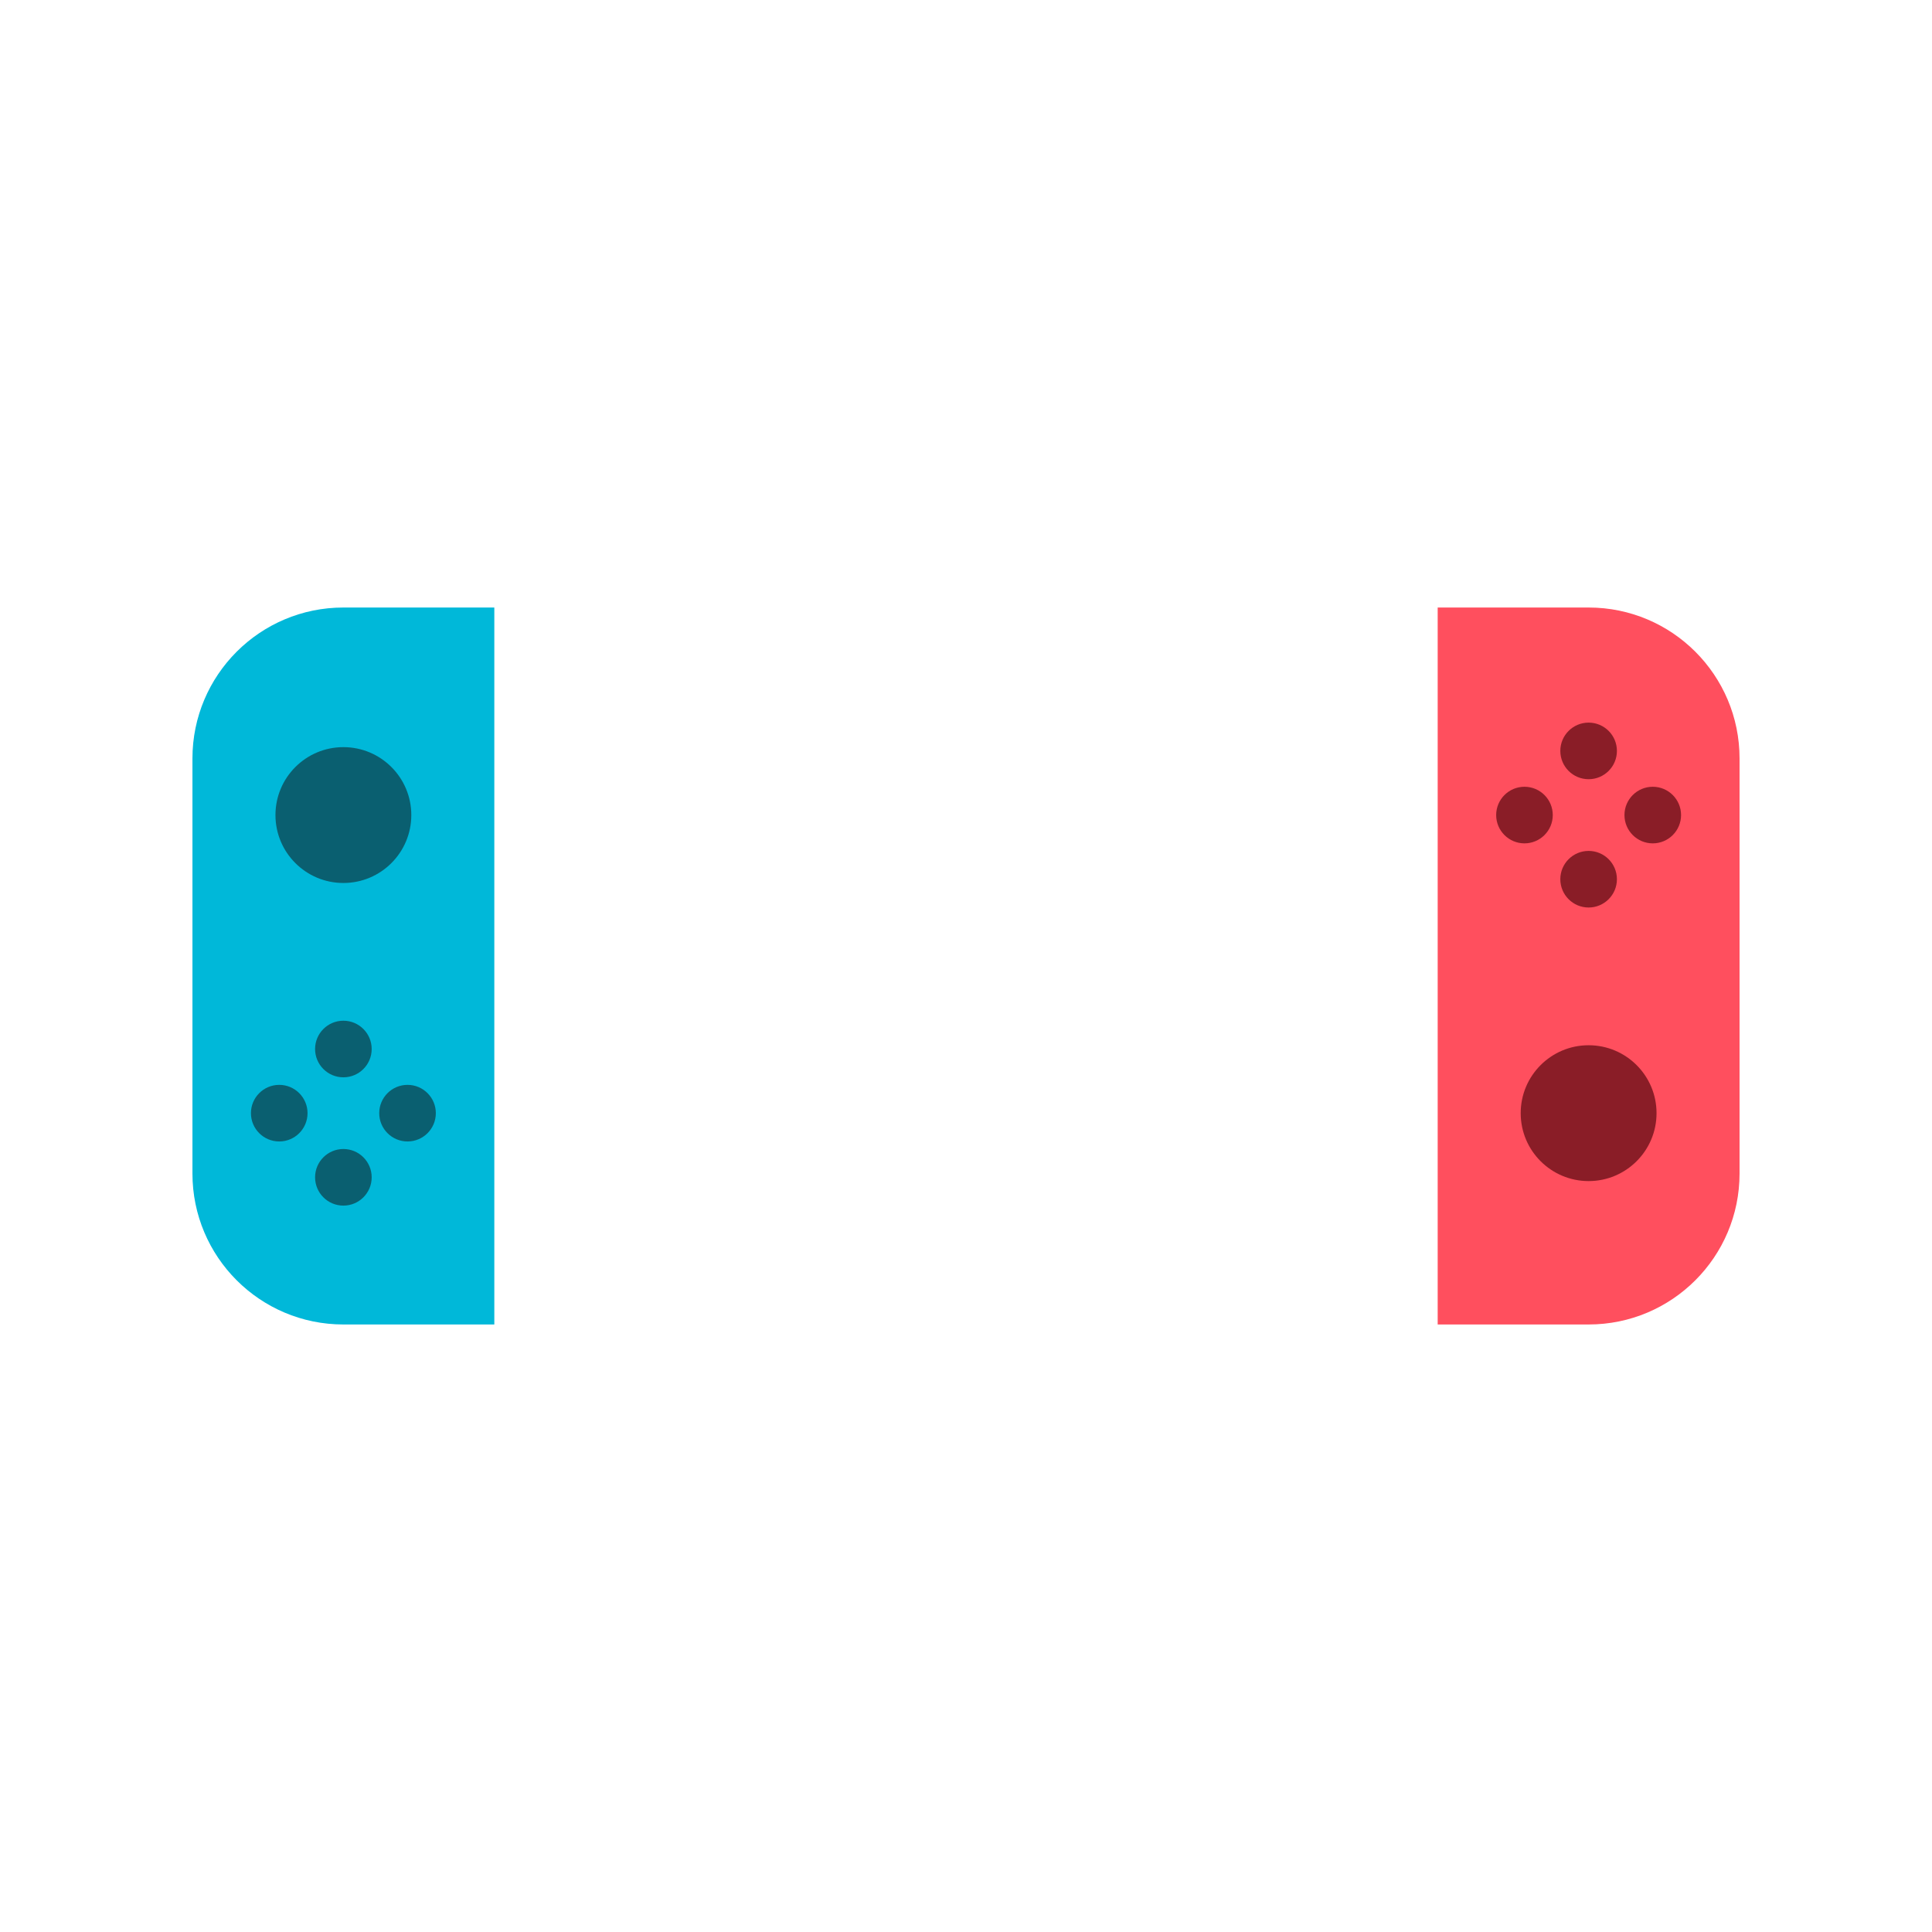
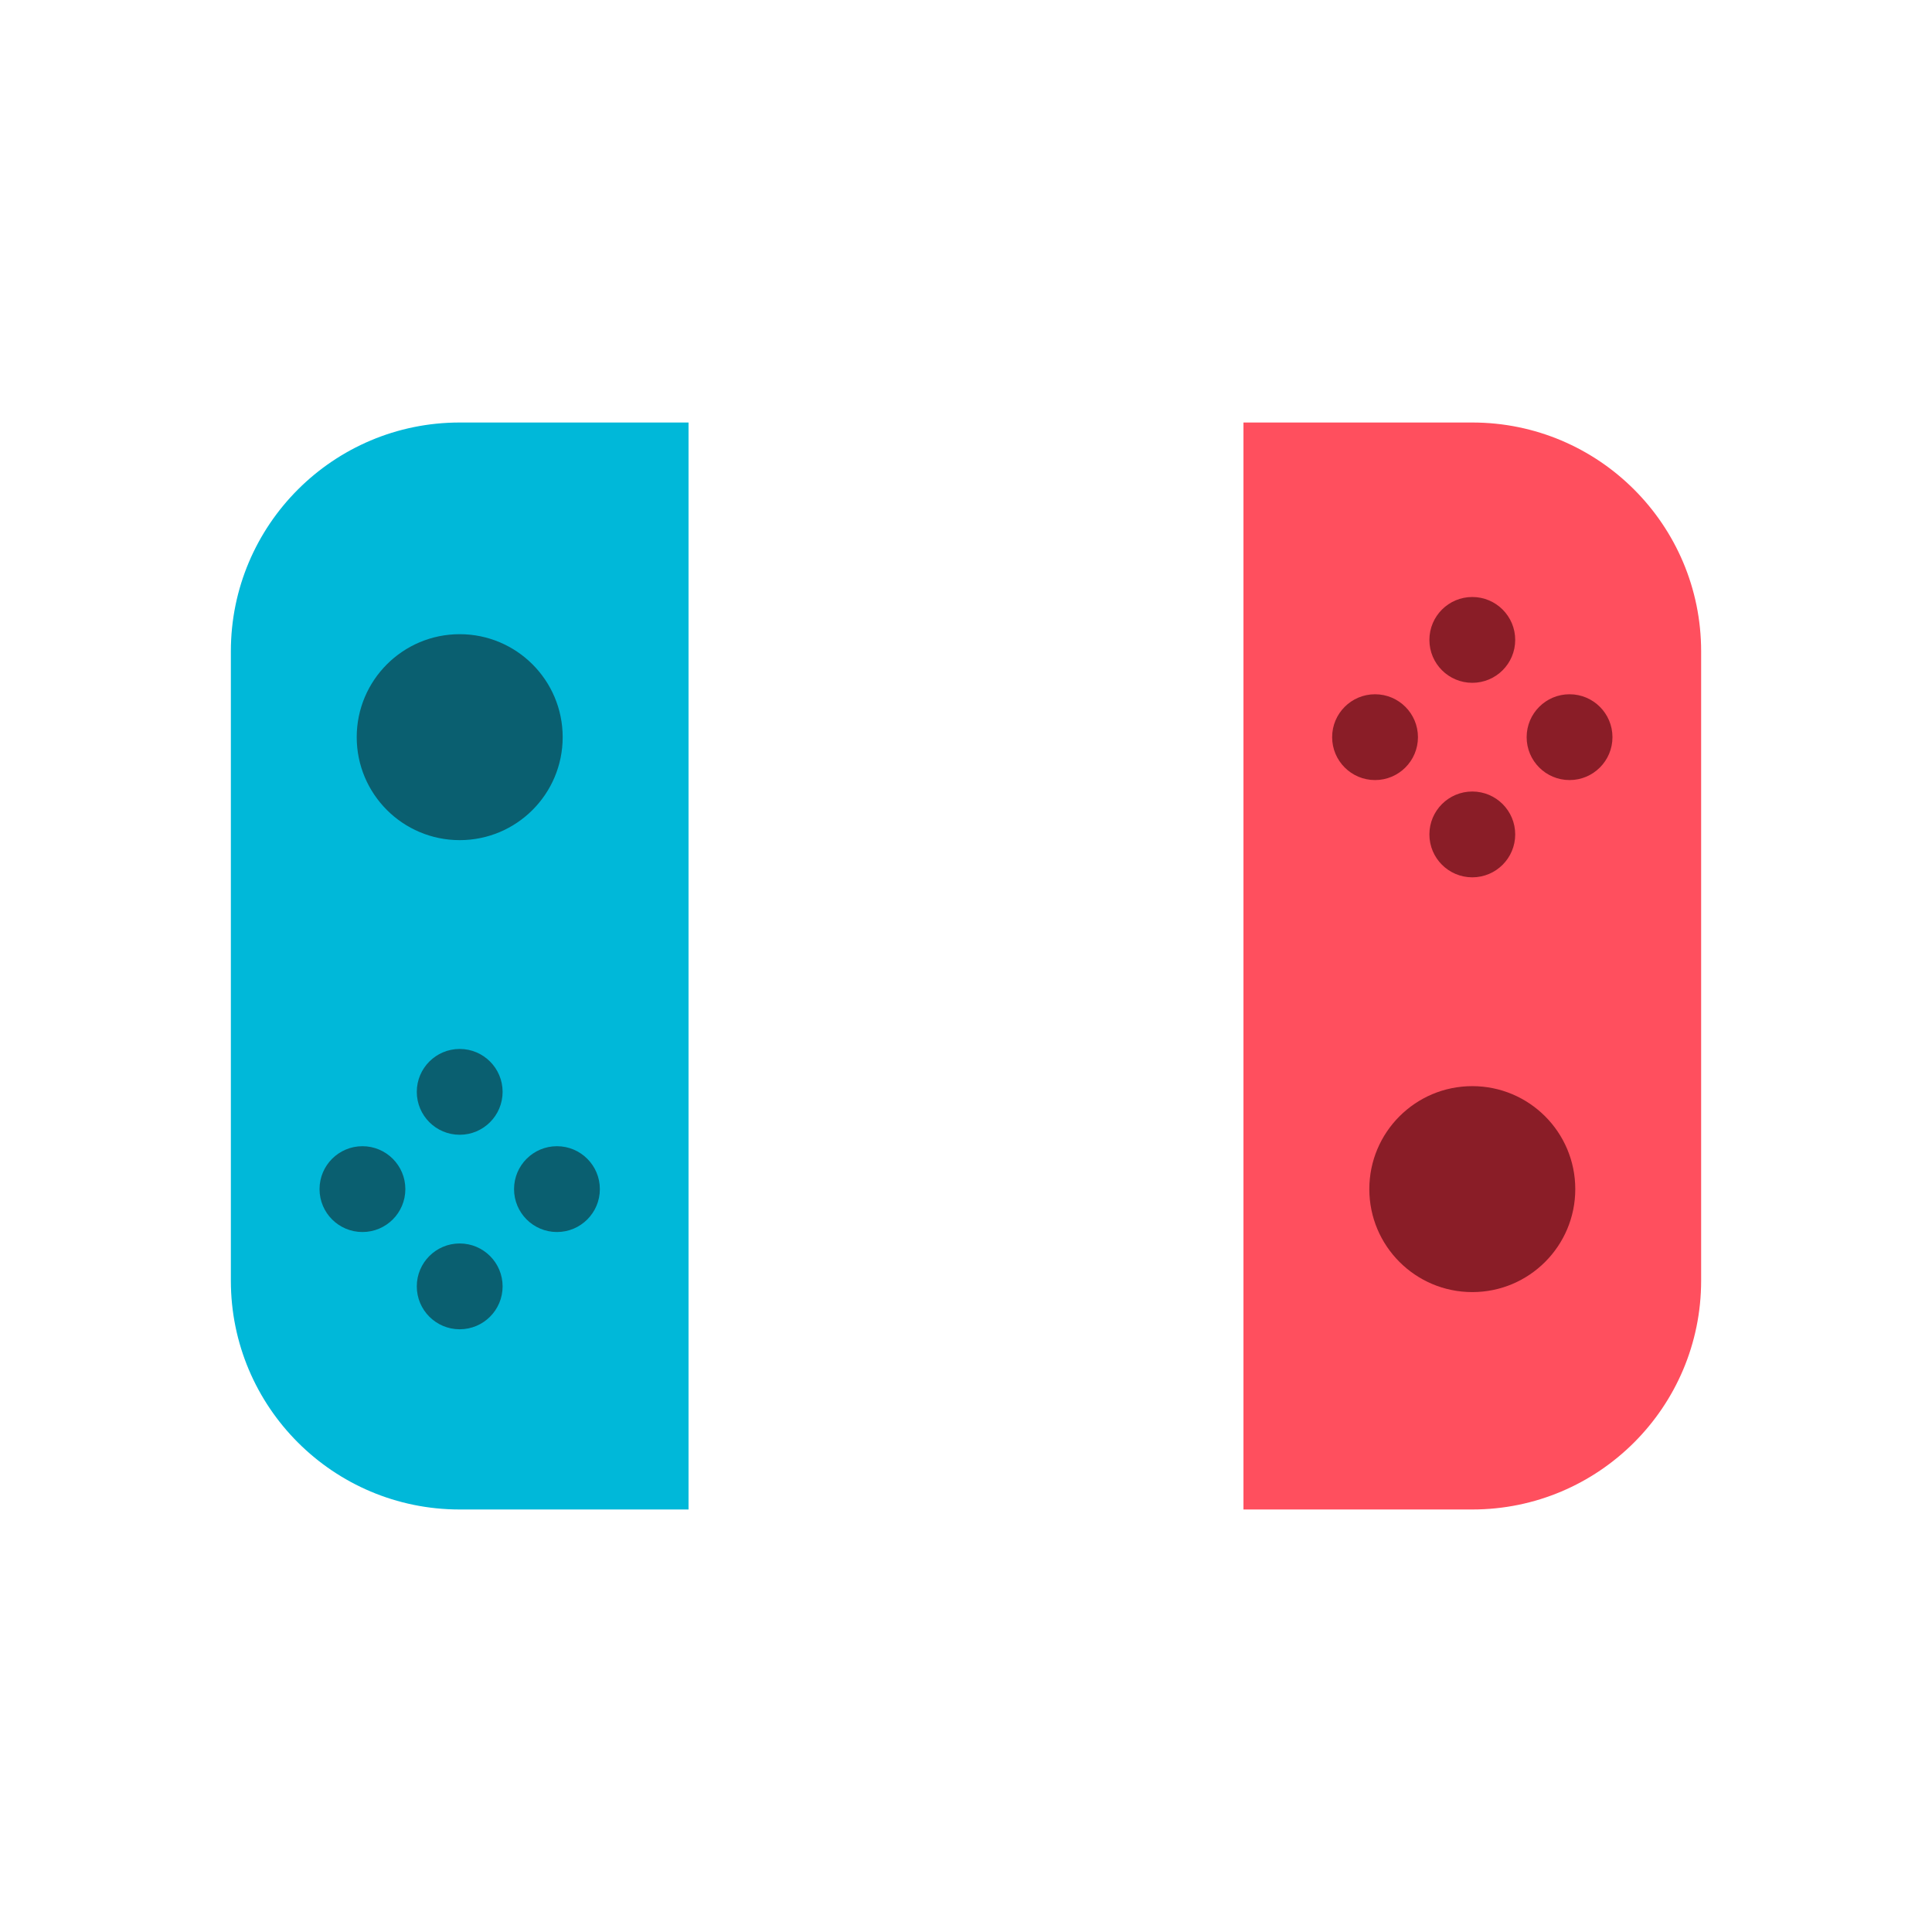
<svg xmlns="http://www.w3.org/2000/svg" width="1024px" height="1024px" viewBox="0 0 1024 1024" version="1.1">
-   <path d="M262,322 L262,702 L182,702 A80,80 0 0 1 102,622 L102,402 A80,80 0 0 1 182,322 Z" fill="#00b8d9" />
-   <circle cx="182" cy="432" r="36" fill="#0a5f70" />
-   <circle cx="182" cy="556" r="15" fill="#0a5f70" />
-   <circle cx="182" cy="624" r="15" fill="#0a5f70" />
-   <circle cx="148" cy="590" r="15" fill="#0a5f70" />
-   <circle cx="216" cy="590" r="15" fill="#0a5f70" />
-   <path d="M762,322 L842,322 A80,80 0 0 1 922,402 L922,622 A80,80 0 0 1 842,702 L762,702 Z" fill="#ff4f5e" />
-   <circle cx="842" cy="398" r="15" fill="#8a1d27" />
-   <circle cx="842" cy="466" r="15" fill="#8a1d27" />
-   <circle cx="808" cy="432" r="15" fill="#8a1d27" />
-   <circle cx="876" cy="432" r="15" fill="#8a1d27" />
-   <circle cx="842" cy="590" r="36" fill="#8a1d27" />
+   <g transform="translate(512 512) scale(1.5161) translate(-512 -512)">
+     <path d="M415.0,322 L415.0,702 L335.0,702 A80,80 0 0 1 255.0,622 L255.0,402 A80,80 0 0 1 335.0,322 Z" fill="#00b8d9" />
+     <circle cx="335.0" cy="432" r="36" fill="#0a5f70" />
+     <circle cx="335.0" cy="556" r="15" fill="#0a5f70" />
+     <circle cx="335.0" cy="624" r="15" fill="#0a5f70" />
+     <circle cx="301.0" cy="590" r="15" fill="#0a5f70" />
+     <circle cx="369.0" cy="590" r="15" fill="#0a5f70" />
+     <path d="M609.0,322 L689.0,322 A80,80 0 0 1 769.0,402 L769.0,622 A80,80 0 0 1 689.0,702 L609.0,702 Z" fill="#ff4f5e" />
+     <circle cx="689.0" cy="398" r="15" fill="#8a1d27" />
+     <circle cx="689.0" cy="466" r="15" fill="#8a1d27" />
+     <circle cx="655.0" cy="432" r="15" fill="#8a1d27" />
+     <circle cx="723.0" cy="432" r="15" fill="#8a1d27" />
+     <circle cx="689.0" cy="590" r="36" fill="#8a1d27" />
+   </g>
</svg>
